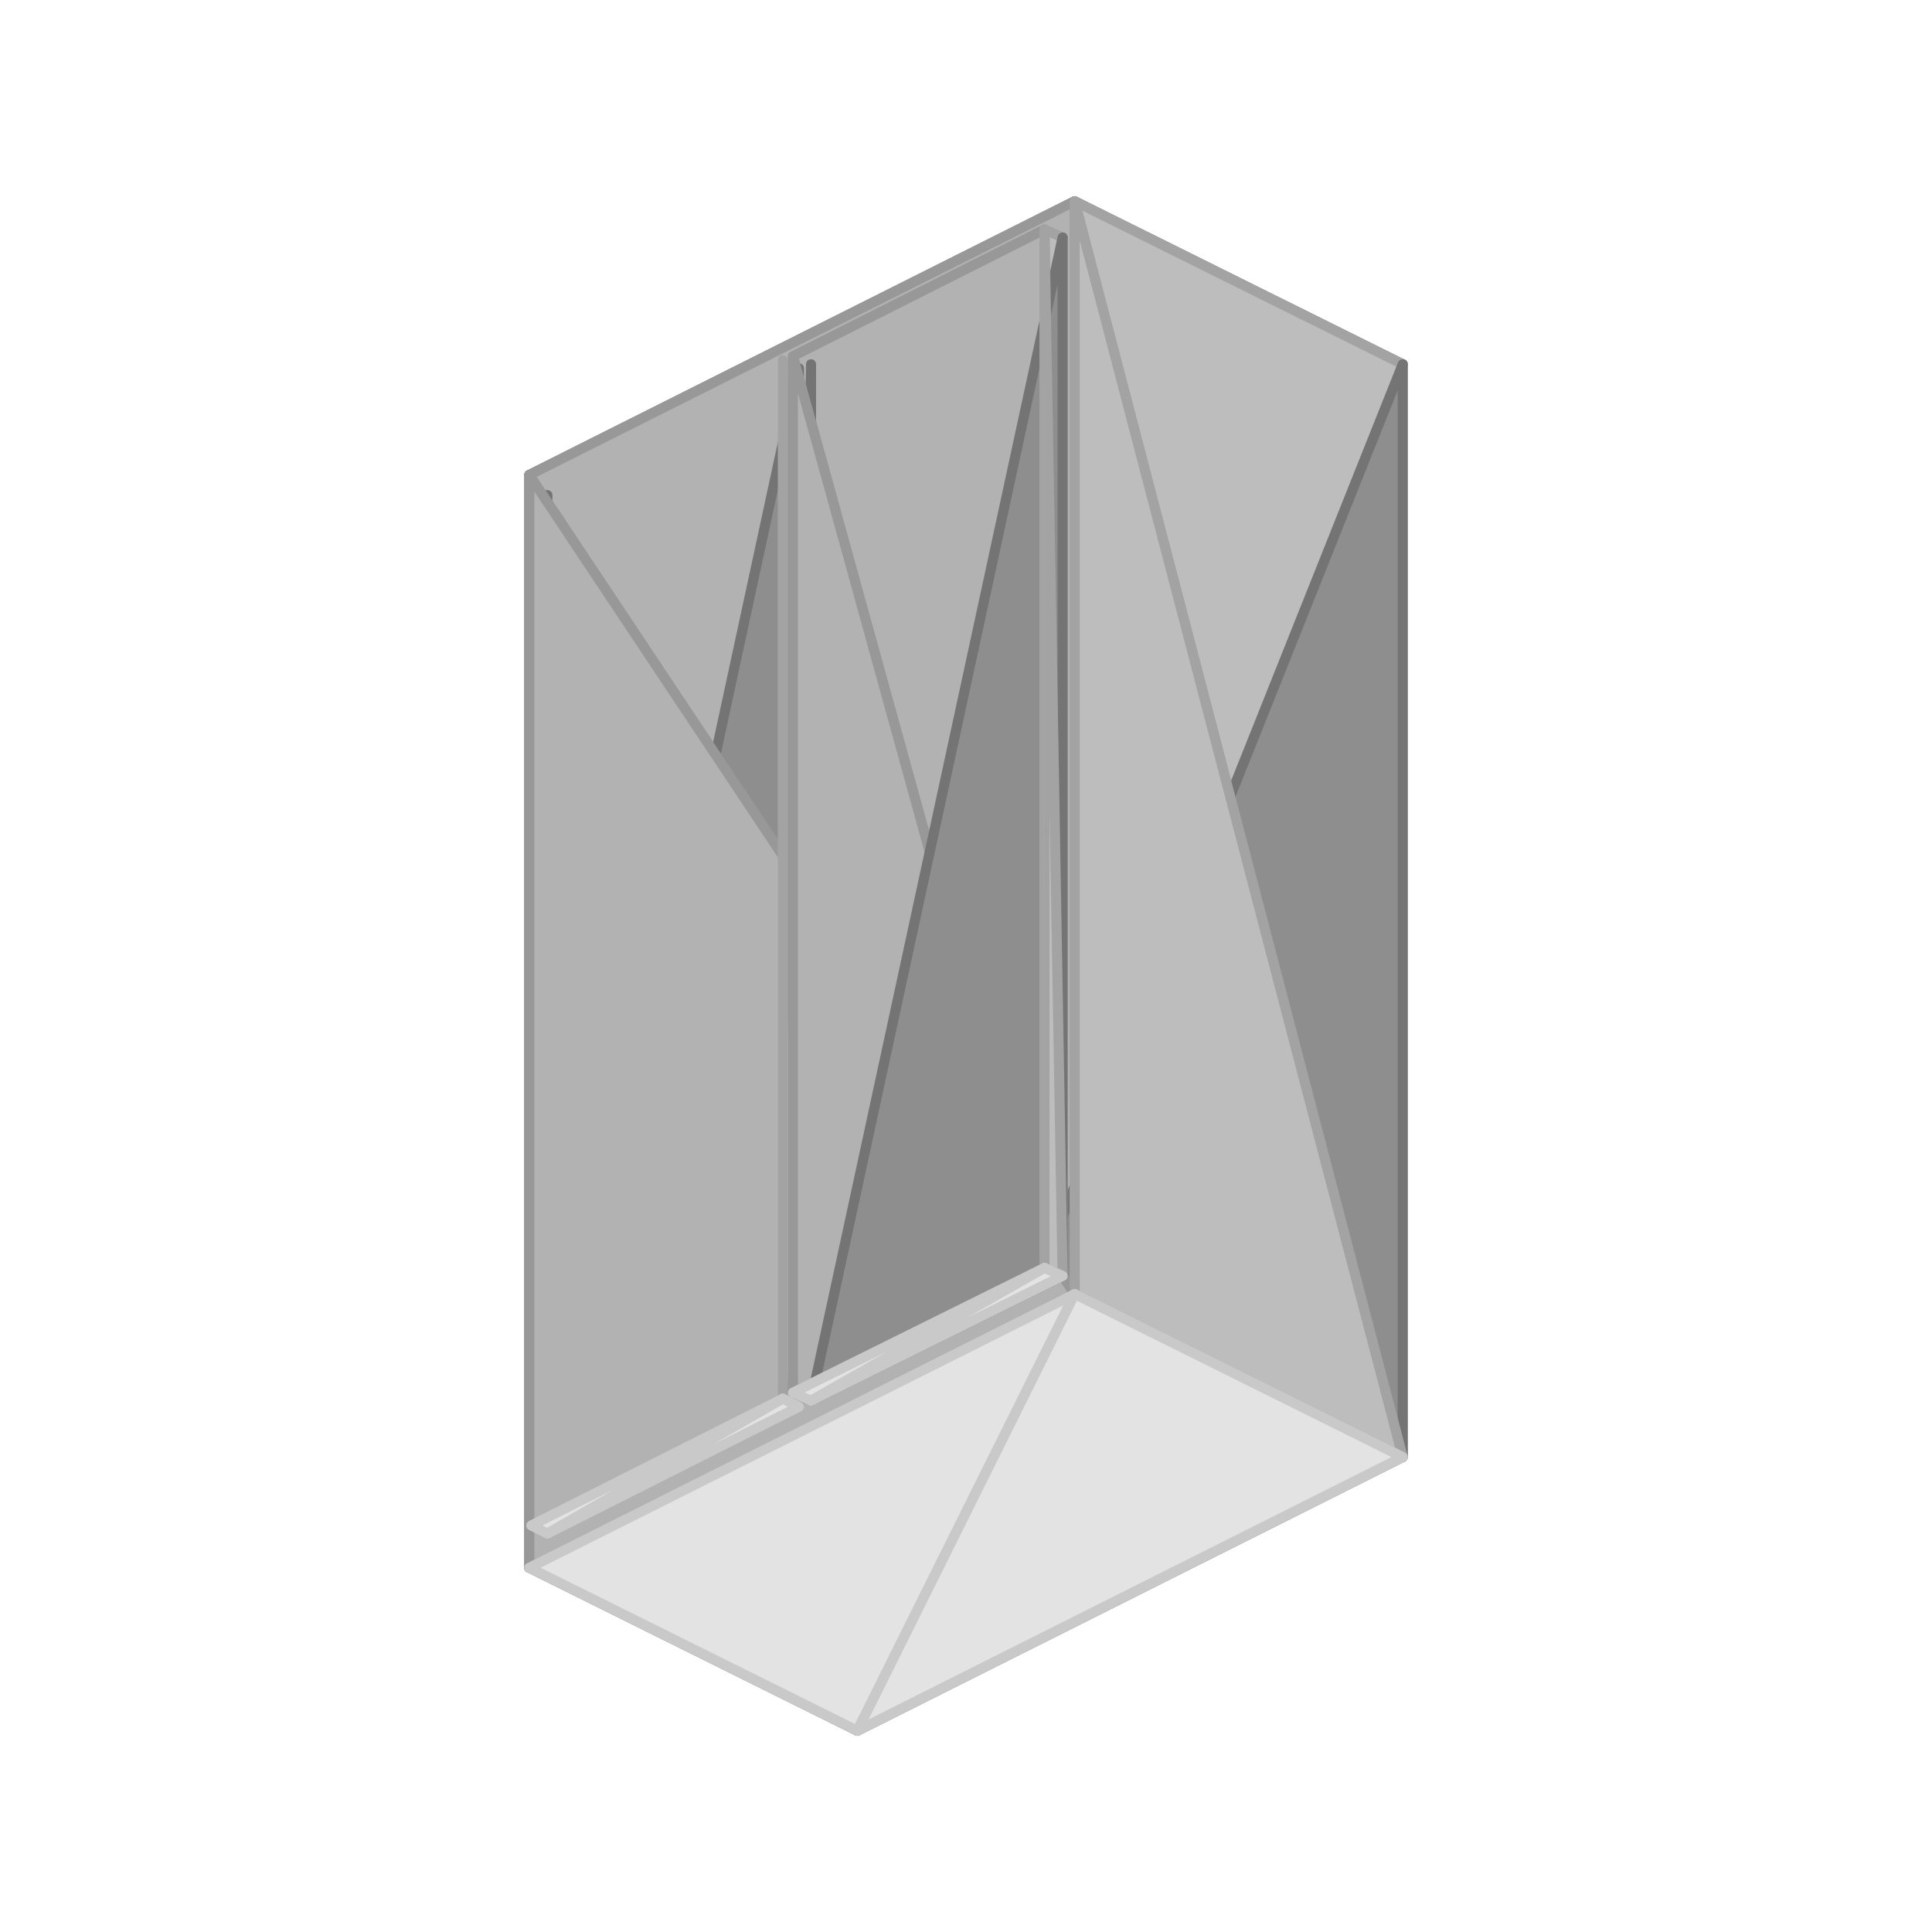
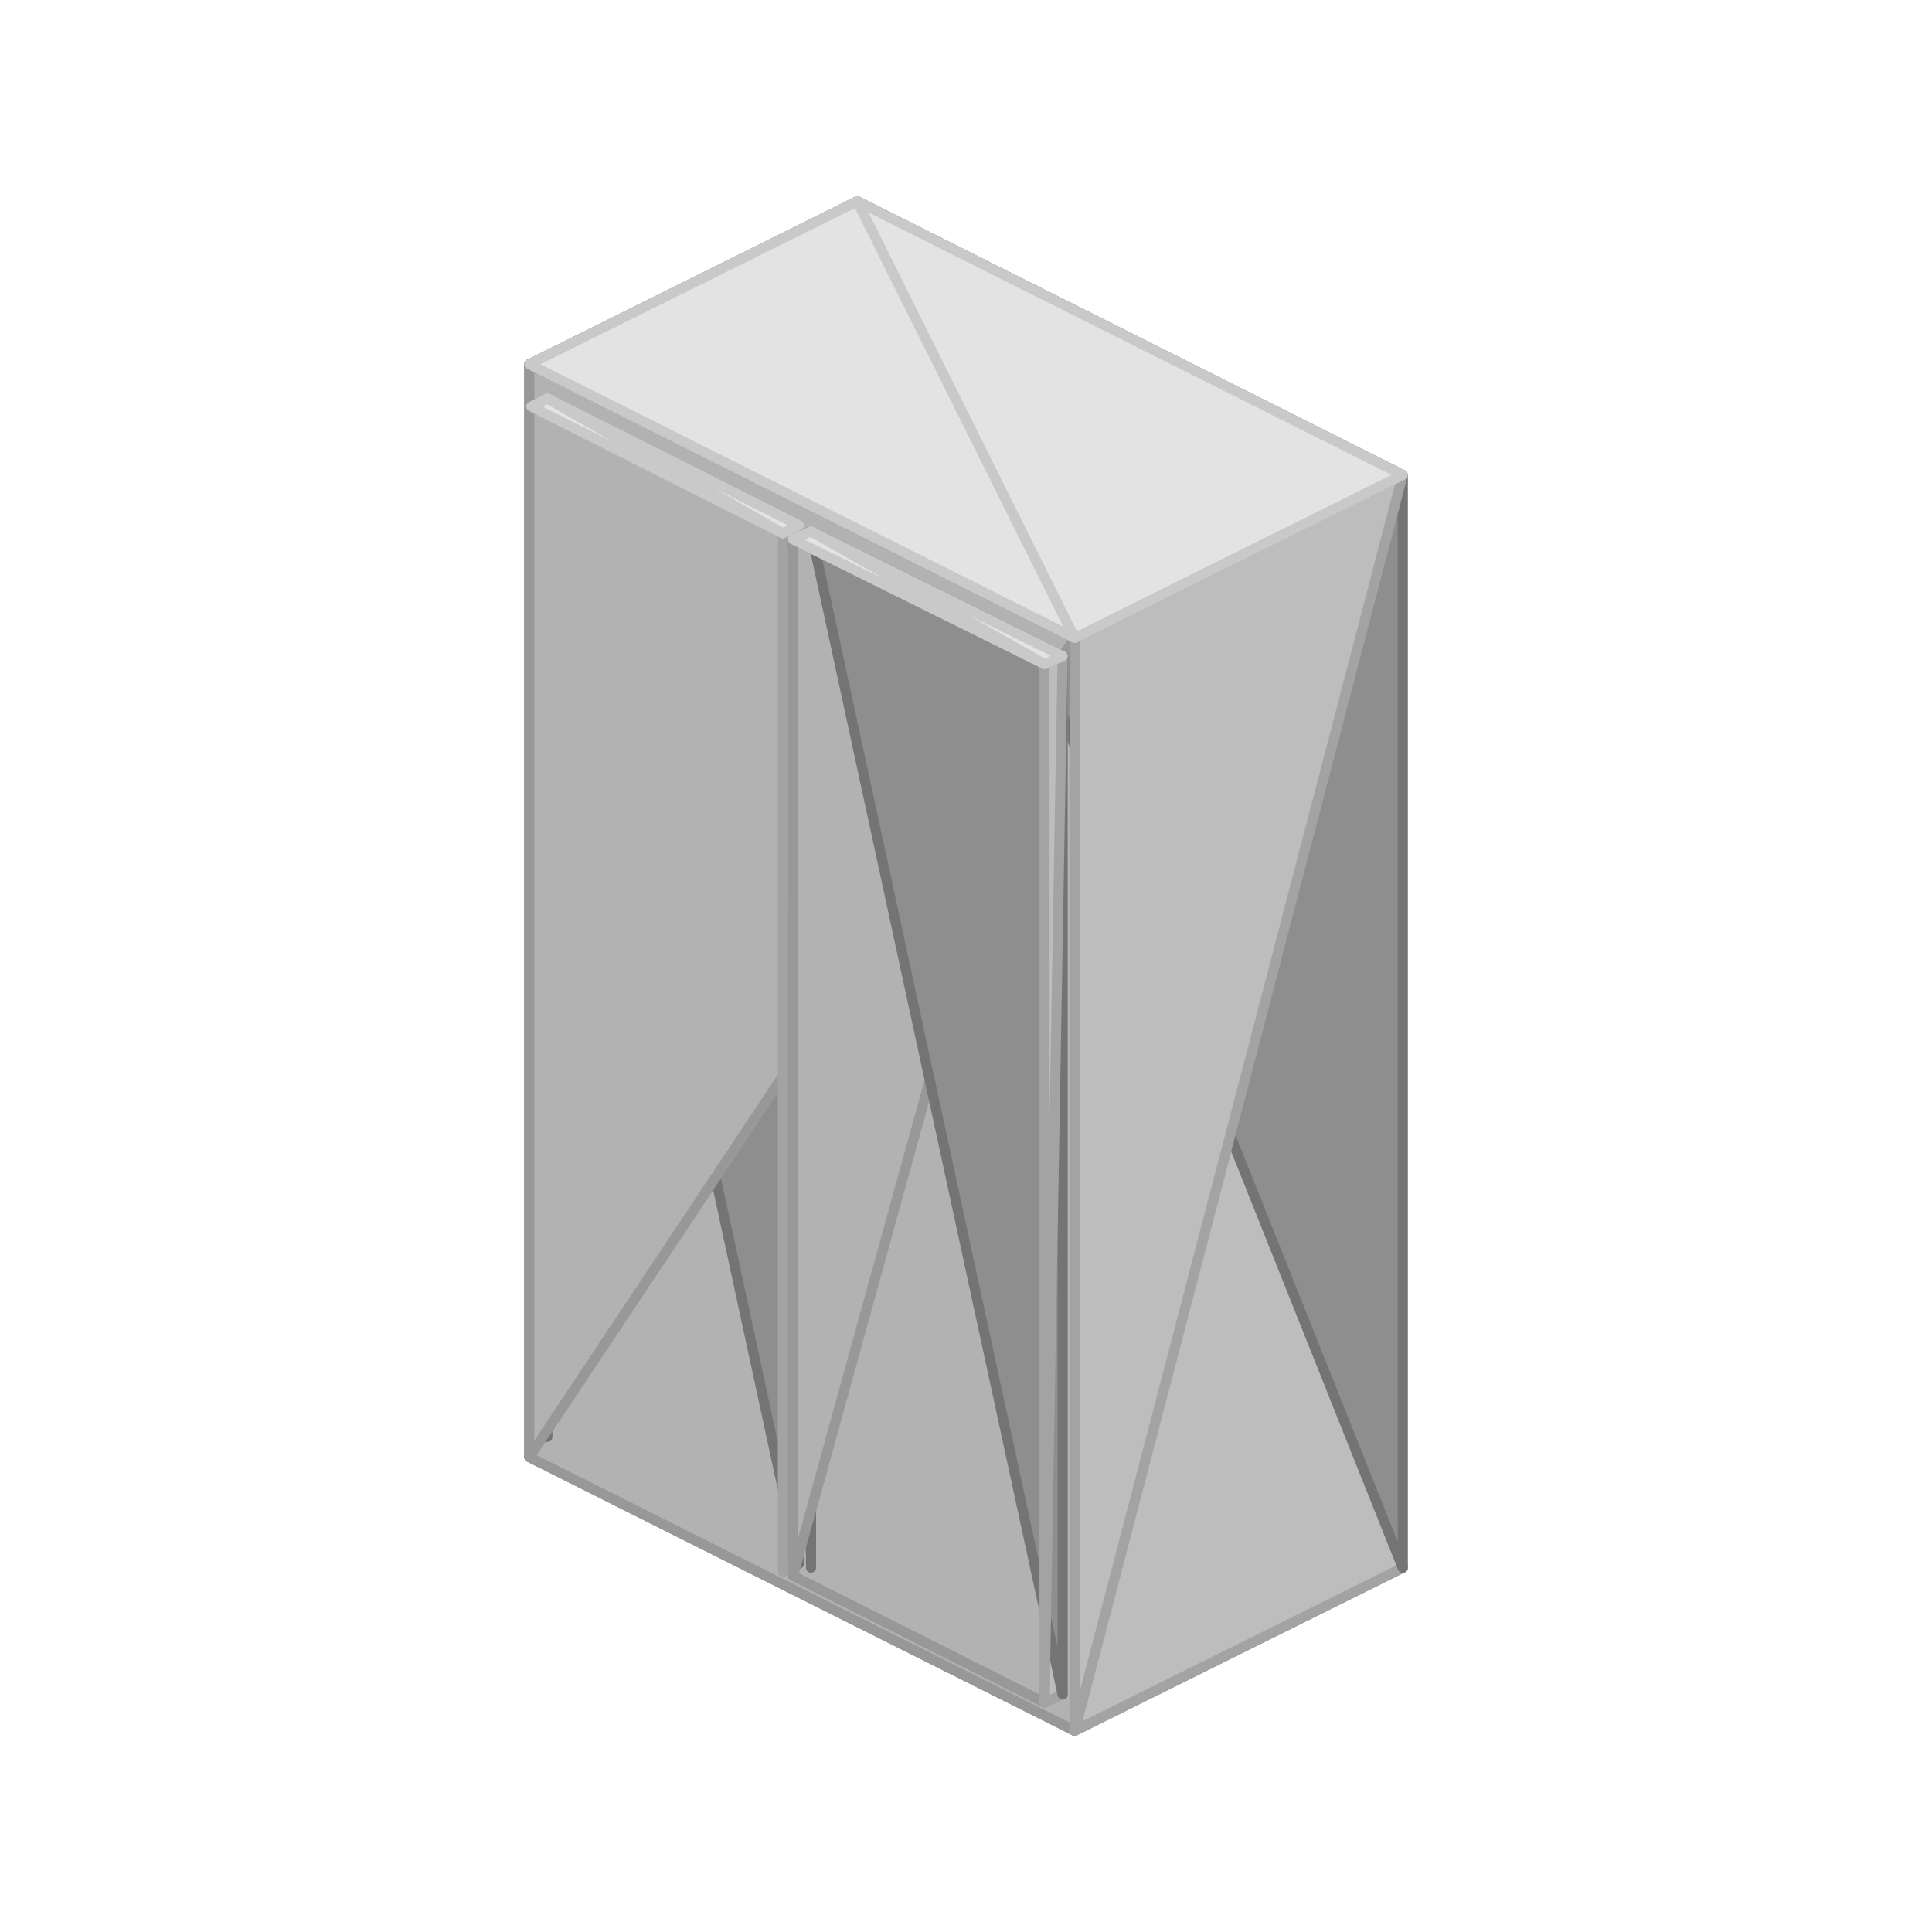
<svg xmlns="http://www.w3.org/2000/svg" viewBox="0 0 96 96">
-   <polygon points="42.6,31.7 53.4,10.0 26.3,23.6" fill="rgb(142,142,142)" stroke="rgb(116,116,116)" stroke-width="0.5" stroke-linejoin="round" />
-   <polygon points="27.2,24.6 38.9,17.9 26.4,24.2" fill="rgb(142,142,142)" stroke="rgb(116,116,116)" stroke-width="0.5" stroke-linejoin="round" />
-   <polygon points="42.6,31.7 69.7,18.1 53.4,10.0" fill="rgb(142,142,142)" stroke="rgb(116,116,116)" stroke-width="0.5" stroke-linejoin="round" />
-   <polygon points="27.2,24.6 39.7,18.3 38.9,17.9" fill="rgb(142,142,142)" stroke="rgb(116,116,116)" stroke-width="0.5" stroke-linejoin="round" />
-   <polygon points="69.7,18.1 42.6,31.7 42.6,86.0" fill="rgb(142,142,142)" stroke="rgb(116,116,116)" stroke-width="0.5" stroke-linejoin="round" />
-   <polygon points="42.6,31.7 26.3,23.6 26.3,77.9" fill="rgb(142,142,142)" stroke="rgb(116,116,116)" stroke-width="0.5" stroke-linejoin="round" />
-   <polygon points="27.2,24.6 26.4,24.2 26.4,75.8" fill="rgb(142,142,142)" stroke="rgb(116,116,116)" stroke-width="0.5" stroke-linejoin="round" />
-   <polygon points="40.3,18.1 51.9,11.4 39.4,17.7" fill="rgb(142,142,142)" stroke="rgb(116,116,116)" stroke-width="0.5" stroke-linejoin="round" />
-   <polygon points="39.7,18.3 27.2,24.6 27.2,76.2" fill="rgb(142,142,142)" stroke="rgb(116,116,116)" stroke-width="0.5" stroke-linejoin="round" />
-   <polygon points="40.3,18.1 52.8,11.8 51.9,11.4" fill="rgb(142,142,142)" stroke="rgb(116,116,116)" stroke-width="0.5" stroke-linejoin="round" />
-   <polygon points="42.6,31.7 26.3,77.9 42.6,86.0" fill="rgb(142,142,142)" stroke="rgb(116,116,116)" stroke-width="0.5" stroke-linejoin="round" />
-   <polygon points="26.4,24.2 38.9,17.9 38.9,69.5" fill="rgb(178,178,178)" stroke="rgb(152,152,152)" stroke-width="0.5" stroke-linejoin="round" />
-   <polygon points="38.9,17.9 39.7,18.3 39.7,69.9" fill="rgb(189,189,189)" stroke="rgb(163,163,163)" stroke-width="0.5" stroke-linejoin="round" />
-   <polygon points="40.3,18.1 39.4,17.7 39.4,69.2" fill="rgb(142,142,142)" stroke="rgb(116,116,116)" stroke-width="0.5" stroke-linejoin="round" />
-   <polygon points="53.4,10.0 69.7,18.1 69.7,72.4" fill="rgb(189,189,189)" stroke="rgb(163,163,163)" stroke-width="0.5" stroke-linejoin="round" />
-   <polygon points="26.3,23.6 53.4,10.0 53.4,64.3" fill="rgb(178,178,178)" stroke="rgb(152,152,152)" stroke-width="0.5" stroke-linejoin="round" />
-   <polygon points="52.8,11.8 40.3,18.1 40.3,69.6" fill="rgb(142,142,142)" stroke="rgb(116,116,116)" stroke-width="0.5" stroke-linejoin="round" />
-   <polygon points="27.2,24.6 26.4,75.8 27.2,76.2" fill="rgb(142,142,142)" stroke="rgb(116,116,116)" stroke-width="0.5" stroke-linejoin="round" />
-   <polygon points="69.7,18.1 42.6,86.0 69.7,72.4" fill="rgb(142,142,142)" stroke="rgb(116,116,116)" stroke-width="0.5" stroke-linejoin="round" />
-   <polygon points="38.2,41.6 38.2,40.8 37.4,41.2" fill="rgb(142,142,142)" stroke="rgb(116,116,116)" stroke-width="0.5" stroke-linejoin="round" />
-   <polygon points="38.2,41.6 39.0,41.2 38.2,40.8" fill="rgb(142,142,142)" stroke="rgb(116,116,116)" stroke-width="0.5" stroke-linejoin="round" />
-   <polygon points="39.3,41.1 39.3,40.3 38.5,40.7" fill="rgb(142,142,142)" stroke="rgb(116,116,116)" stroke-width="0.5" stroke-linejoin="round" />
-   <polygon points="39.0,41.2 38.2,41.6 38.2,46.5" fill="rgb(142,142,142)" stroke="rgb(116,116,116)" stroke-width="0.5" stroke-linejoin="round" />
-   <polygon points="39.3,41.1 40.1,40.7 39.3,40.3" fill="rgb(142,142,142)" stroke="rgb(116,116,116)" stroke-width="0.5" stroke-linejoin="round" />
-   <polygon points="38.2,41.6 37.4,41.2 37.4,46.1" fill="rgb(142,142,142)" stroke="rgb(116,116,116)" stroke-width="0.5" stroke-linejoin="round" />
-   <polygon points="38.2,40.8 39.0,41.2 39.0,46.1" fill="rgb(189,189,189)" stroke="rgb(163,163,163)" stroke-width="0.5" stroke-linejoin="round" />
-   <polygon points="37.4,41.2 38.2,40.8 38.2,45.7" fill="rgb(178,178,178)" stroke="rgb(152,152,152)" stroke-width="0.5" stroke-linejoin="round" />
-   <polygon points="40.1,40.7 39.3,41.1 39.3,46.0" fill="rgb(142,142,142)" stroke="rgb(116,116,116)" stroke-width="0.5" stroke-linejoin="round" />
-   <polygon points="39.3,41.1 38.5,40.7 38.5,45.6" fill="rgb(142,142,142)" stroke="rgb(116,116,116)" stroke-width="0.5" stroke-linejoin="round" />
-   <polygon points="26.4,24.2 38.9,69.5 26.4,75.8" fill="rgb(178,178,178)" stroke="rgb(152,152,152)" stroke-width="0.5" stroke-linejoin="round" />
-   <polygon points="39.4,17.7 51.9,11.4 51.9,63.0" fill="rgb(178,178,178)" stroke="rgb(152,152,152)" stroke-width="0.5" stroke-linejoin="round" />
-   <polygon points="38.2,41.6 37.4,46.1 38.2,46.5" fill="rgb(142,142,142)" stroke="rgb(116,116,116)" stroke-width="0.5" stroke-linejoin="round" />
-   <polygon points="39.0,41.2 38.2,46.5 39.0,46.1" fill="rgb(142,142,142)" stroke="rgb(116,116,116)" stroke-width="0.5" stroke-linejoin="round" />
-   <polygon points="39.3,40.3 40.1,40.7 40.1,45.6" fill="rgb(189,189,189)" stroke="rgb(163,163,163)" stroke-width="0.5" stroke-linejoin="round" />
-   <polygon points="38.5,40.7 39.3,40.3 39.3,45.1" fill="rgb(178,178,178)" stroke="rgb(152,152,152)" stroke-width="0.5" stroke-linejoin="round" />
-   <polygon points="37.4,41.2 38.2,45.7 37.4,46.1" fill="rgb(178,178,178)" stroke="rgb(152,152,152)" stroke-width="0.5" stroke-linejoin="round" />
-   <polygon points="39.3,41.1 38.5,45.6 39.3,46.0" fill="rgb(142,142,142)" stroke="rgb(116,116,116)" stroke-width="0.5" stroke-linejoin="round" />
-   <polygon points="38.2,40.8 39.0,46.1 38.2,45.7" fill="rgb(189,189,189)" stroke="rgb(163,163,163)" stroke-width="0.5" stroke-linejoin="round" />
-   <polygon points="40.1,40.7 39.3,46.0 40.1,45.6" fill="rgb(142,142,142)" stroke="rgb(116,116,116)" stroke-width="0.5" stroke-linejoin="round" />
-   <polygon points="38.5,40.7 39.3,45.1 38.5,45.6" fill="rgb(178,178,178)" stroke="rgb(152,152,152)" stroke-width="0.5" stroke-linejoin="round" />
-   <polygon points="38.2,46.5 38.2,45.7 39.0,46.1" fill="rgb(227,227,227)" stroke="rgb(201,201,201)" stroke-width="0.5" stroke-linejoin="round" />
-   <polygon points="39.3,40.3 40.1,45.6 39.3,45.1" fill="rgb(189,189,189)" stroke="rgb(163,163,163)" stroke-width="0.5" stroke-linejoin="round" />
-   <polygon points="38.2,46.5 37.4,46.1 38.2,45.7" fill="rgb(227,227,227)" stroke="rgb(201,201,201)" stroke-width="0.5" stroke-linejoin="round" />
-   <polygon points="39.7,18.3 27.2,76.2 39.7,69.9" fill="rgb(142,142,142)" stroke="rgb(116,116,116)" stroke-width="0.5" stroke-linejoin="round" />
-   <polygon points="39.3,46.0 38.5,45.6 39.3,45.1" fill="rgb(227,227,227)" stroke="rgb(201,201,201)" stroke-width="0.5" stroke-linejoin="round" />
-   <polygon points="39.3,46.0 39.3,45.1 40.1,45.6" fill="rgb(227,227,227)" stroke="rgb(201,201,201)" stroke-width="0.5" stroke-linejoin="round" />
-   <polygon points="51.9,11.4 52.8,11.8 52.8,63.4" fill="rgb(189,189,189)" stroke="rgb(163,163,163)" stroke-width="0.5" stroke-linejoin="round" />
-   <polygon points="26.3,23.6 53.4,64.3 26.3,77.9" fill="rgb(178,178,178)" stroke="rgb(152,152,152)" stroke-width="0.5" stroke-linejoin="round" />
-   <polygon points="38.9,17.9 39.7,69.9 38.9,69.5" fill="rgb(189,189,189)" stroke="rgb(163,163,163)" stroke-width="0.5" stroke-linejoin="round" />
-   <polygon points="40.3,18.1 39.4,69.2 40.3,69.6" fill="rgb(142,142,142)" stroke="rgb(116,116,116)" stroke-width="0.5" stroke-linejoin="round" />
-   <polygon points="39.4,17.7 51.9,63.0 39.4,69.2" fill="rgb(178,178,178)" stroke="rgb(152,152,152)" stroke-width="0.5" stroke-linejoin="round" />
-   <polygon points="52.8,11.8 40.3,69.6 52.8,63.4" fill="rgb(142,142,142)" stroke="rgb(116,116,116)" stroke-width="0.5" stroke-linejoin="round" />
-   <polygon points="53.4,10.0 69.7,72.4 53.4,64.3" fill="rgb(189,189,189)" stroke="rgb(163,163,163)" stroke-width="0.5" stroke-linejoin="round" />
-   <polygon points="42.6,86.0 26.3,77.9 53.4,64.3" fill="rgb(227,227,227)" stroke="rgb(201,201,201)" stroke-width="0.5" stroke-linejoin="round" />
-   <polygon points="27.2,76.2 26.4,75.8 38.9,69.5" fill="rgb(227,227,227)" stroke="rgb(201,201,201)" stroke-width="0.5" stroke-linejoin="round" />
-   <polygon points="42.6,86.0 53.4,64.3 69.7,72.4" fill="rgb(227,227,227)" stroke="rgb(201,201,201)" stroke-width="0.5" stroke-linejoin="round" />
-   <polygon points="27.2,76.2 38.9,69.5 39.7,69.9" fill="rgb(227,227,227)" stroke="rgb(201,201,201)" stroke-width="0.5" stroke-linejoin="round" />
-   <polygon points="51.9,11.4 52.8,63.4 51.9,63.0" fill="rgb(189,189,189)" stroke="rgb(163,163,163)" stroke-width="0.5" stroke-linejoin="round" />
-   <polygon points="40.3,69.6 39.4,69.2 51.9,63.0" fill="rgb(227,227,227)" stroke="rgb(201,201,201)" stroke-width="0.5" stroke-linejoin="round" />
-   <polygon points="40.3,69.6 51.9,63.0 52.8,63.4" fill="rgb(227,227,227)" stroke="rgb(201,201,201)" stroke-width="0.5" stroke-linejoin="round" />
+   <polygon points="42.6,64.3 53.4,86.0 26.3,72.4" fill="rgb(142,142,142)" stroke="rgb(116,116,116)" stroke-width="0.5" stroke-linejoin="round" />
+   <polygon points="27.2,71.4 38.9,78.1 26.4,71.8" fill="rgb(142,142,142)" stroke="rgb(116,116,116)" stroke-width="0.5" stroke-linejoin="round" />
+   <polygon points="42.6,64.3 69.7,77.9 53.4,86.0" fill="rgb(142,142,142)" stroke="rgb(116,116,116)" stroke-width="0.5" stroke-linejoin="round" />
+   <polygon points="27.2,71.4 39.7,77.7 38.9,78.1" fill="rgb(142,142,142)" stroke="rgb(116,116,116)" stroke-width="0.5" stroke-linejoin="round" />
+   <polygon points="69.7,77.9 42.6,64.3 42.6,10.0" fill="rgb(142,142,142)" stroke="rgb(116,116,116)" stroke-width="0.5" stroke-linejoin="round" />
+   <polygon points="42.6,64.3 26.3,72.4 26.3,18.1" fill="rgb(142,142,142)" stroke="rgb(116,116,116)" stroke-width="0.5" stroke-linejoin="round" />
+   <polygon points="27.2,71.4 26.4,71.8 26.4,20.2" fill="rgb(142,142,142)" stroke="rgb(116,116,116)" stroke-width="0.5" stroke-linejoin="round" />
+   <polygon points="40.3,77.9 51.9,84.6 39.4,78.3" fill="rgb(142,142,142)" stroke="rgb(116,116,116)" stroke-width="0.5" stroke-linejoin="round" />
+   <polygon points="39.7,77.7 27.2,71.4 27.2,19.8" fill="rgb(142,142,142)" stroke="rgb(116,116,116)" stroke-width="0.5" stroke-linejoin="round" />
+   <polygon points="40.3,77.9 52.8,84.2 51.9,84.6" fill="rgb(142,142,142)" stroke="rgb(116,116,116)" stroke-width="0.5" stroke-linejoin="round" />
+   <polygon points="42.6,64.3 26.3,18.1 42.6,10.0" fill="rgb(142,142,142)" stroke="rgb(116,116,116)" stroke-width="0.5" stroke-linejoin="round" />
+   <polygon points="26.4,71.8 38.9,78.1 38.9,26.5" fill="rgb(178,178,178)" stroke="rgb(152,152,152)" stroke-width="0.5" stroke-linejoin="round" />
+   <polygon points="38.9,78.1 39.7,77.7 39.7,26.1" fill="rgb(189,189,189)" stroke="rgb(163,163,163)" stroke-width="0.5" stroke-linejoin="round" />
+   <polygon points="40.3,77.9 39.4,78.3 39.4,26.8" fill="rgb(142,142,142)" stroke="rgb(116,116,116)" stroke-width="0.5" stroke-linejoin="round" />
+   <polygon points="53.4,86.0 69.7,77.9 69.7,23.6" fill="rgb(189,189,189)" stroke="rgb(163,163,163)" stroke-width="0.5" stroke-linejoin="round" />
+   <polygon points="26.3,72.4 53.4,86.0 53.4,31.7" fill="rgb(178,178,178)" stroke="rgb(152,152,152)" stroke-width="0.5" stroke-linejoin="round" />
+   <polygon points="52.8,84.2 40.3,77.9 40.3,26.4" fill="rgb(142,142,142)" stroke="rgb(116,116,116)" stroke-width="0.5" stroke-linejoin="round" />
+   <polygon points="27.2,71.4 26.4,20.2 27.2,19.8" fill="rgb(142,142,142)" stroke="rgb(116,116,116)" stroke-width="0.5" stroke-linejoin="round" />
+   <polygon points="69.7,77.9 42.6,10.0 69.7,23.6" fill="rgb(142,142,142)" stroke="rgb(116,116,116)" stroke-width="0.5" stroke-linejoin="round" />
+   <polygon points="38.2,54.4 38.2,55.2 37.4,54.8" fill="rgb(142,142,142)" stroke="rgb(116,116,116)" stroke-width="0.5" stroke-linejoin="round" />
+   <polygon points="38.2,54.4 39.0,54.8 38.2,55.2" fill="rgb(142,142,142)" stroke="rgb(116,116,116)" stroke-width="0.5" stroke-linejoin="round" />
+   <polygon points="39.3,54.9 39.3,55.7 38.5,55.3" fill="rgb(142,142,142)" stroke="rgb(116,116,116)" stroke-width="0.5" stroke-linejoin="round" />
+   <polygon points="39.0,54.8 38.2,54.4 38.2,49.5" fill="rgb(142,142,142)" stroke="rgb(116,116,116)" stroke-width="0.5" stroke-linejoin="round" />
+   <polygon points="39.3,54.9 40.1,55.3 39.3,55.7" fill="rgb(142,142,142)" stroke="rgb(116,116,116)" stroke-width="0.5" stroke-linejoin="round" />
+   <polygon points="38.2,54.4 37.4,54.8 37.4,49.9" fill="rgb(142,142,142)" stroke="rgb(116,116,116)" stroke-width="0.5" stroke-linejoin="round" />
+   <polygon points="38.2,55.2 39.0,54.8 39.0,49.9" fill="rgb(189,189,189)" stroke="rgb(163,163,163)" stroke-width="0.5" stroke-linejoin="round" />
+   <polygon points="37.4,54.8 38.2,55.2 38.2,50.3" fill="rgb(178,178,178)" stroke="rgb(152,152,152)" stroke-width="0.5" stroke-linejoin="round" />
+   <polygon points="40.1,55.3 39.3,54.9 39.3,50.0" fill="rgb(142,142,142)" stroke="rgb(116,116,116)" stroke-width="0.5" stroke-linejoin="round" />
+   <polygon points="39.3,54.9 38.5,55.3 38.5,50.4" fill="rgb(142,142,142)" stroke="rgb(116,116,116)" stroke-width="0.5" stroke-linejoin="round" />
+   <polygon points="26.4,71.8 38.9,26.5 26.4,20.2" fill="rgb(178,178,178)" stroke="rgb(152,152,152)" stroke-width="0.5" stroke-linejoin="round" />
+   <polygon points="39.4,78.3 51.9,84.6 51.9,33.0" fill="rgb(178,178,178)" stroke="rgb(152,152,152)" stroke-width="0.5" stroke-linejoin="round" />
+   <polygon points="38.2,54.4 37.4,49.9 38.2,49.5" fill="rgb(142,142,142)" stroke="rgb(116,116,116)" stroke-width="0.5" stroke-linejoin="round" />
+   <polygon points="39.0,54.8 38.2,49.5 39.0,49.9" fill="rgb(142,142,142)" stroke="rgb(116,116,116)" stroke-width="0.5" stroke-linejoin="round" />
+   <polygon points="39.3,55.7 40.1,55.3 40.1,50.4" fill="rgb(189,189,189)" stroke="rgb(163,163,163)" stroke-width="0.5" stroke-linejoin="round" />
+   <polygon points="38.5,55.3 39.3,55.7 39.3,50.9" fill="rgb(178,178,178)" stroke="rgb(152,152,152)" stroke-width="0.5" stroke-linejoin="round" />
+   <polygon points="37.4,54.8 38.2,50.3 37.4,49.9" fill="rgb(178,178,178)" stroke="rgb(152,152,152)" stroke-width="0.5" stroke-linejoin="round" />
+   <polygon points="39.3,54.9 38.5,50.4 39.3,50.0" fill="rgb(142,142,142)" stroke="rgb(116,116,116)" stroke-width="0.5" stroke-linejoin="round" />
+   <polygon points="38.2,55.2 39.0,49.9 38.2,50.3" fill="rgb(189,189,189)" stroke="rgb(163,163,163)" stroke-width="0.5" stroke-linejoin="round" />
+   <polygon points="40.1,55.3 39.3,50.0 40.1,50.4" fill="rgb(142,142,142)" stroke="rgb(116,116,116)" stroke-width="0.5" stroke-linejoin="round" />
+   <polygon points="38.5,55.3 39.3,50.9 38.5,50.4" fill="rgb(178,178,178)" stroke="rgb(152,152,152)" stroke-width="0.5" stroke-linejoin="round" />
+   <polygon points="38.2,49.5 38.2,50.3 39.0,49.9" fill="rgb(227,227,227)" stroke="rgb(201,201,201)" stroke-width="0.5" stroke-linejoin="round" />
+   <polygon points="39.3,55.7 40.1,50.4 39.3,50.9" fill="rgb(189,189,189)" stroke="rgb(163,163,163)" stroke-width="0.5" stroke-linejoin="round" />
+   <polygon points="38.2,49.5 37.4,49.9 38.2,50.3" fill="rgb(227,227,227)" stroke="rgb(201,201,201)" stroke-width="0.5" stroke-linejoin="round" />
+   <polygon points="39.7,77.7 27.2,19.8 39.7,26.1" fill="rgb(142,142,142)" stroke="rgb(116,116,116)" stroke-width="0.5" stroke-linejoin="round" />
+   <polygon points="39.3,50.0 38.5,50.4 39.3,50.9" fill="rgb(227,227,227)" stroke="rgb(201,201,201)" stroke-width="0.5" stroke-linejoin="round" />
+   <polygon points="39.3,50.0 39.3,50.9 40.1,50.4" fill="rgb(227,227,227)" stroke="rgb(201,201,201)" stroke-width="0.5" stroke-linejoin="round" />
+   <polygon points="51.9,84.6 52.8,84.2 52.8,32.6" fill="rgb(189,189,189)" stroke="rgb(163,163,163)" stroke-width="0.5" stroke-linejoin="round" />
+   <polygon points="26.3,72.4 53.4,31.7 26.3,18.1" fill="rgb(178,178,178)" stroke="rgb(152,152,152)" stroke-width="0.5" stroke-linejoin="round" />
+   <polygon points="38.9,78.1 39.7,26.1 38.9,26.5" fill="rgb(189,189,189)" stroke="rgb(163,163,163)" stroke-width="0.5" stroke-linejoin="round" />
+   <polygon points="40.3,77.9 39.4,26.8 40.3,26.4" fill="rgb(142,142,142)" stroke="rgb(116,116,116)" stroke-width="0.5" stroke-linejoin="round" />
+   <polygon points="39.4,78.3 51.9,33.0 39.4,26.8" fill="rgb(178,178,178)" stroke="rgb(152,152,152)" stroke-width="0.5" stroke-linejoin="round" />
+   <polygon points="52.8,84.2 40.3,26.4 52.8,32.6" fill="rgb(142,142,142)" stroke="rgb(116,116,116)" stroke-width="0.5" stroke-linejoin="round" />
+   <polygon points="53.4,86.0 69.7,23.6 53.4,31.7" fill="rgb(189,189,189)" stroke="rgb(163,163,163)" stroke-width="0.5" stroke-linejoin="round" />
+   <polygon points="42.6,10.0 26.3,18.1 53.4,31.7" fill="rgb(227,227,227)" stroke="rgb(201,201,201)" stroke-width="0.5" stroke-linejoin="round" />
+   <polygon points="27.2,19.8 26.4,20.2 38.9,26.5" fill="rgb(227,227,227)" stroke="rgb(201,201,201)" stroke-width="0.5" stroke-linejoin="round" />
+   <polygon points="42.6,10.0 53.4,31.7 69.7,23.6" fill="rgb(227,227,227)" stroke="rgb(201,201,201)" stroke-width="0.5" stroke-linejoin="round" />
+   <polygon points="27.2,19.8 38.9,26.5 39.7,26.1" fill="rgb(227,227,227)" stroke="rgb(201,201,201)" stroke-width="0.5" stroke-linejoin="round" />
+   <polygon points="51.9,84.6 52.8,32.6 51.9,33.0" fill="rgb(189,189,189)" stroke="rgb(163,163,163)" stroke-width="0.5" stroke-linejoin="round" />
+   <polygon points="40.3,26.4 39.4,26.8 51.9,33.0" fill="rgb(227,227,227)" stroke="rgb(201,201,201)" stroke-width="0.5" stroke-linejoin="round" />
+   <polygon points="40.3,26.4 51.9,33.0 52.8,32.6" fill="rgb(227,227,227)" stroke="rgb(201,201,201)" stroke-width="0.5" stroke-linejoin="round" />
</svg>
